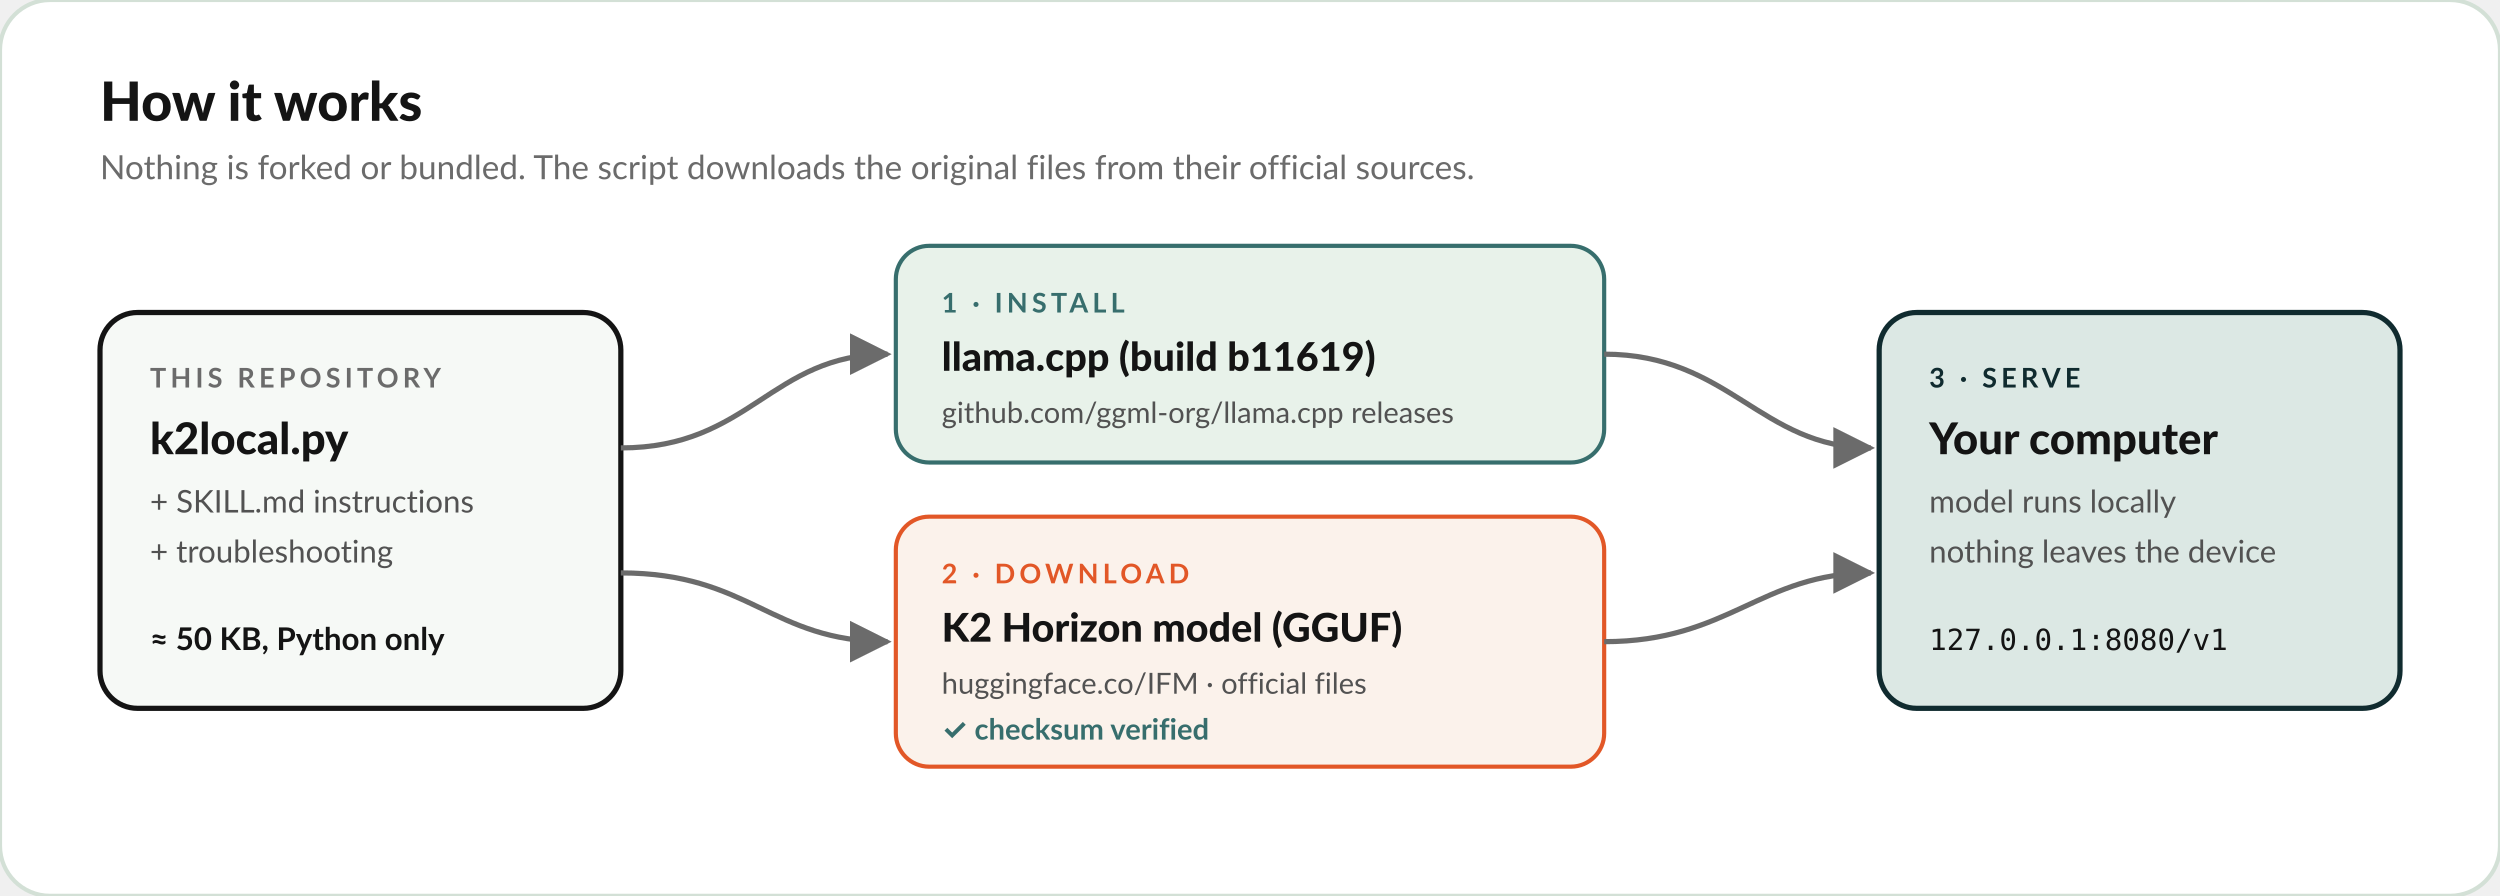
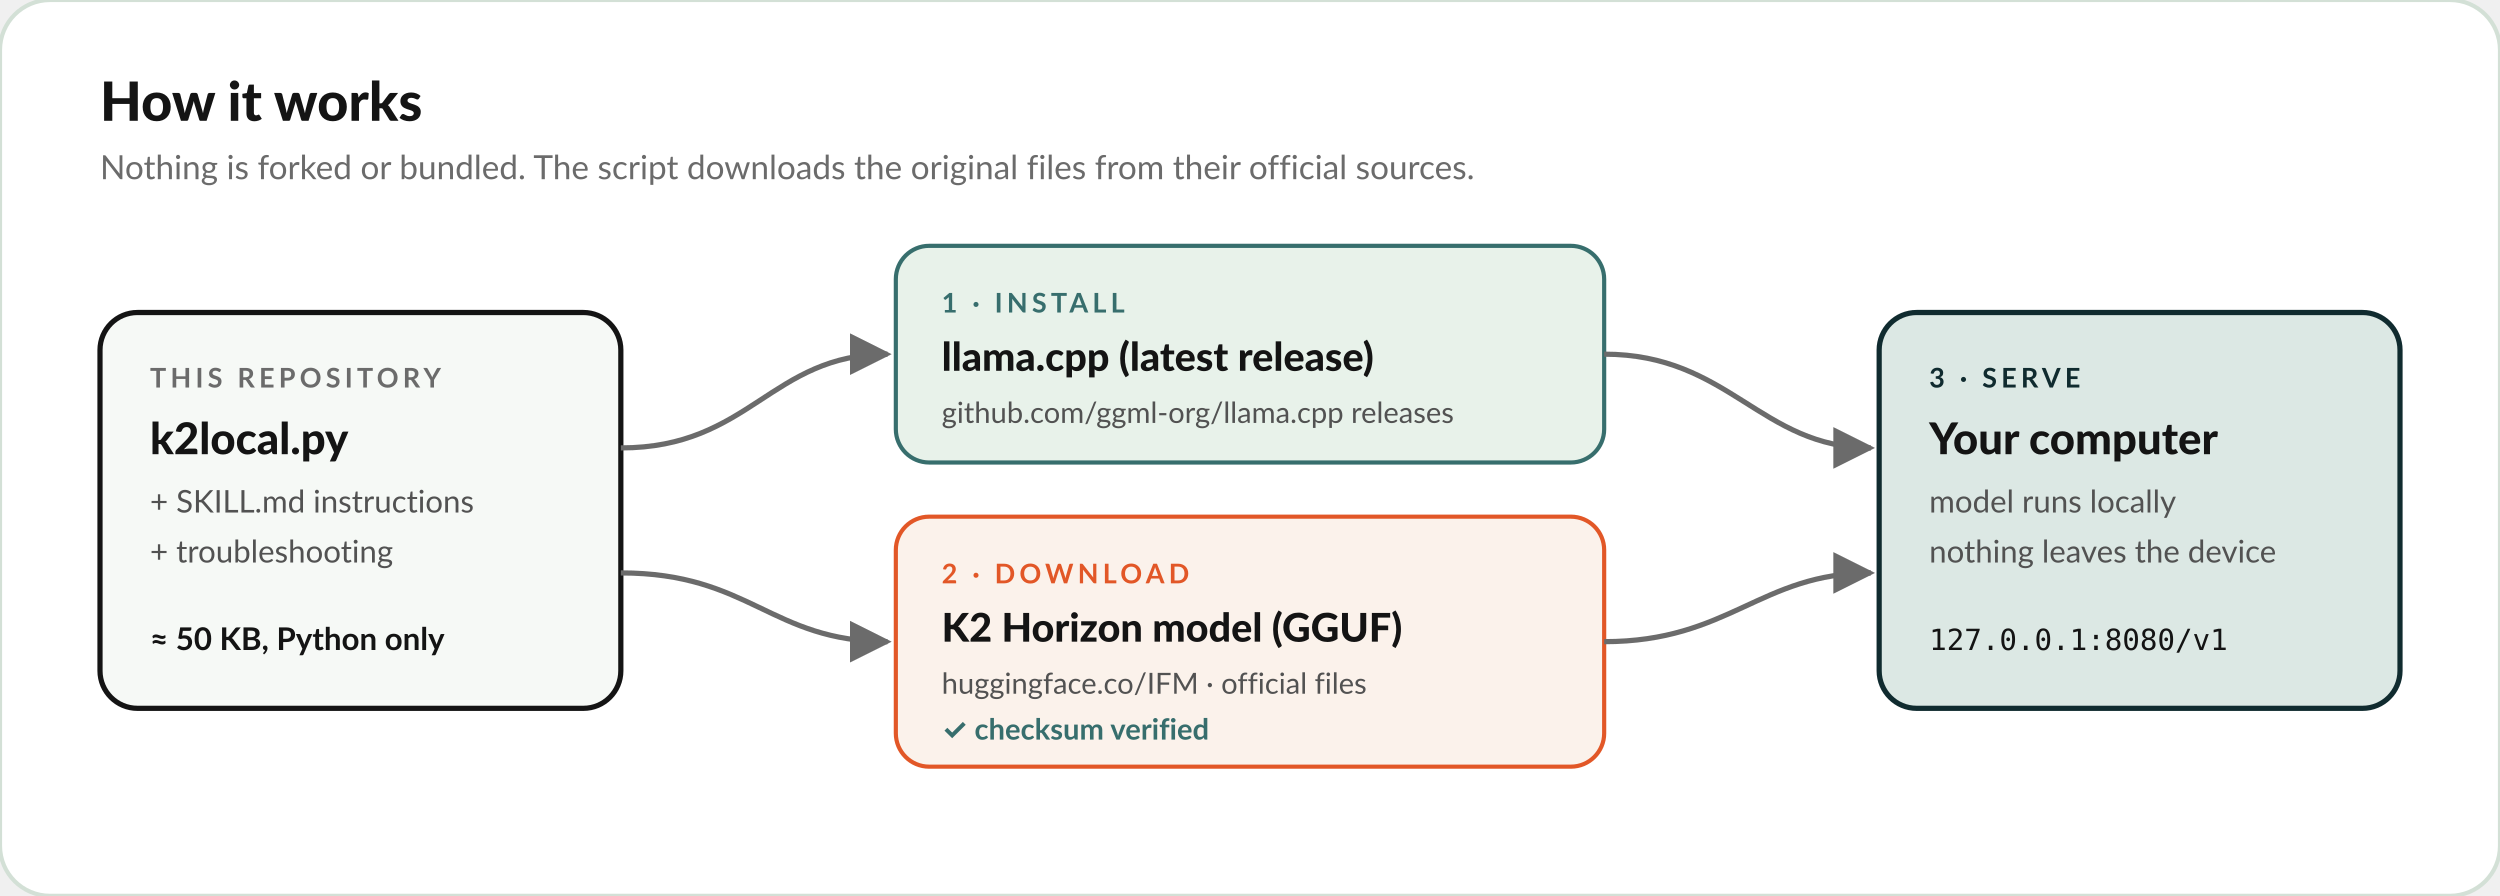
<svg xmlns="http://www.w3.org/2000/svg" width="1200" height="430" viewBox="0 0 1200 430" role="img" aria-label="How it works: the script downloads llama.cpp from its official releases and the model from IFM on Hugging Face, verifies it, and runs it on your computer">
  <defs>
    <marker id="a" viewBox="0 0 10 10" refX="9" refY="5" markerWidth="8" markerHeight="8" orient="auto">
      <path d="M0 0 L10 5 L0 10 z" fill="#6B6B6B" />
    </marker>
  </defs>
  <rect width="1200" height="430" rx="24" fill="#FFFFFF" stroke="#D3E0D6" stroke-width="2" />
  <g font-family="Lato, -apple-system, 'Segoe UI', Helvetica, Arial, sans-serif">
    <text x="48" y="58" font-size="26" font-weight="800" fill="#141414">How it works</text>
    <text x="48" y="86" font-size="16" fill="#6B6B6B">Nothing is forked or bundled. The script downloads the original files from their official sources.</text>
    <rect x="48" y="150" width="250" height="190" rx="18" fill="#F6F9F6" stroke="#141414" stroke-width="2.5" />
    <text x="72" y="186" font-size="13" font-weight="700" letter-spacing="2" fill="#6B6B6B">THIS REPOSITORY</text>
    <text x="72" y="218" font-size="21" font-weight="800" fill="#141414">k2local.py</text>
    <text x="72" y="246" font-size="15" fill="#525252">+ SKILL.md instructions</text>
    <text x="72" y="270" font-size="15" fill="#525252">+ troubleshooting</text>
    <text x="72" y="312" font-size="15" font-weight="700" fill="#141414">≈ 50 KB, Python only</text>
    <rect x="430" y="118" width="340" height="104" rx="16" fill="#E8F2EA" stroke="#376E6D" stroke-width="2" />
    <text x="452" y="150" font-size="13" font-weight="700" letter-spacing="2" fill="#376E6D">1 · INSTALL</text>
-     <text x="452" y="178" font-size="19" font-weight="800" fill="#141414">llama.cpp (build b11619)</text>
+     <text x="452" y="178" font-size="19" font-weight="800" fill="#141414">llama.cpp (latest release)</text>
    <text x="452" y="203" font-size="14" fill="#525252">github.com/ggml-org/llama.cpp releases</text>
    <rect x="430" y="248" width="340" height="120" rx="16" fill="#FBF2EB" stroke="#E25727" stroke-width="2" />
    <text x="452" y="280" font-size="13" font-weight="700" letter-spacing="2" fill="#E25727">2 · DOWNLOAD</text>
    <text x="452" y="308" font-size="19" font-weight="800" fill="#141414">K2 Horizon model (GGUF)</text>
    <text x="452" y="333" font-size="14" fill="#525252">huggingface.co/IFM · official files</text>
    <text x="452" y="355" font-size="14" font-weight="700" fill="#376E6D">✓ checksum verified</text>
    <rect x="902" y="150" width="250" height="190" rx="18" fill="#DCE8E4" stroke="#102B2F" stroke-width="2.5" />
    <text x="926" y="186" font-size="13" font-weight="700" letter-spacing="2" fill="#102B2F">3 · SERVE</text>
    <text x="926" y="218" font-size="21" font-weight="800" fill="#141414">Your computer</text>
    <text x="926" y="246" font-size="15" fill="#525252">model runs locally</text>
    <text x="926" y="270" font-size="15" fill="#525252">nothing leaves the device</text>
    <text x="926" y="312" font-size="14" font-family="SFMono-Regular, Menlo, Consolas, monospace" fill="#141414">127.0.0.1:8080/v1</text>
    <path d="M298 215 C 360 215, 370 170, 426 170" fill="none" stroke="#6B6B6B" stroke-width="2.5" marker-end="url(#a)" />
    <path d="M298 275 C 360 275, 370 308, 426 308" fill="none" stroke="#6B6B6B" stroke-width="2.5" marker-end="url(#a)" />
    <path d="M770 170 C 830 170, 845 215, 898 215" fill="none" stroke="#6B6B6B" stroke-width="2.5" marker-end="url(#a)" />
    <path d="M770 308 C 830 308, 845 275, 898 275" fill="none" stroke="#6B6B6B" stroke-width="2.5" marker-end="url(#a)" />
  </g>
</svg>
